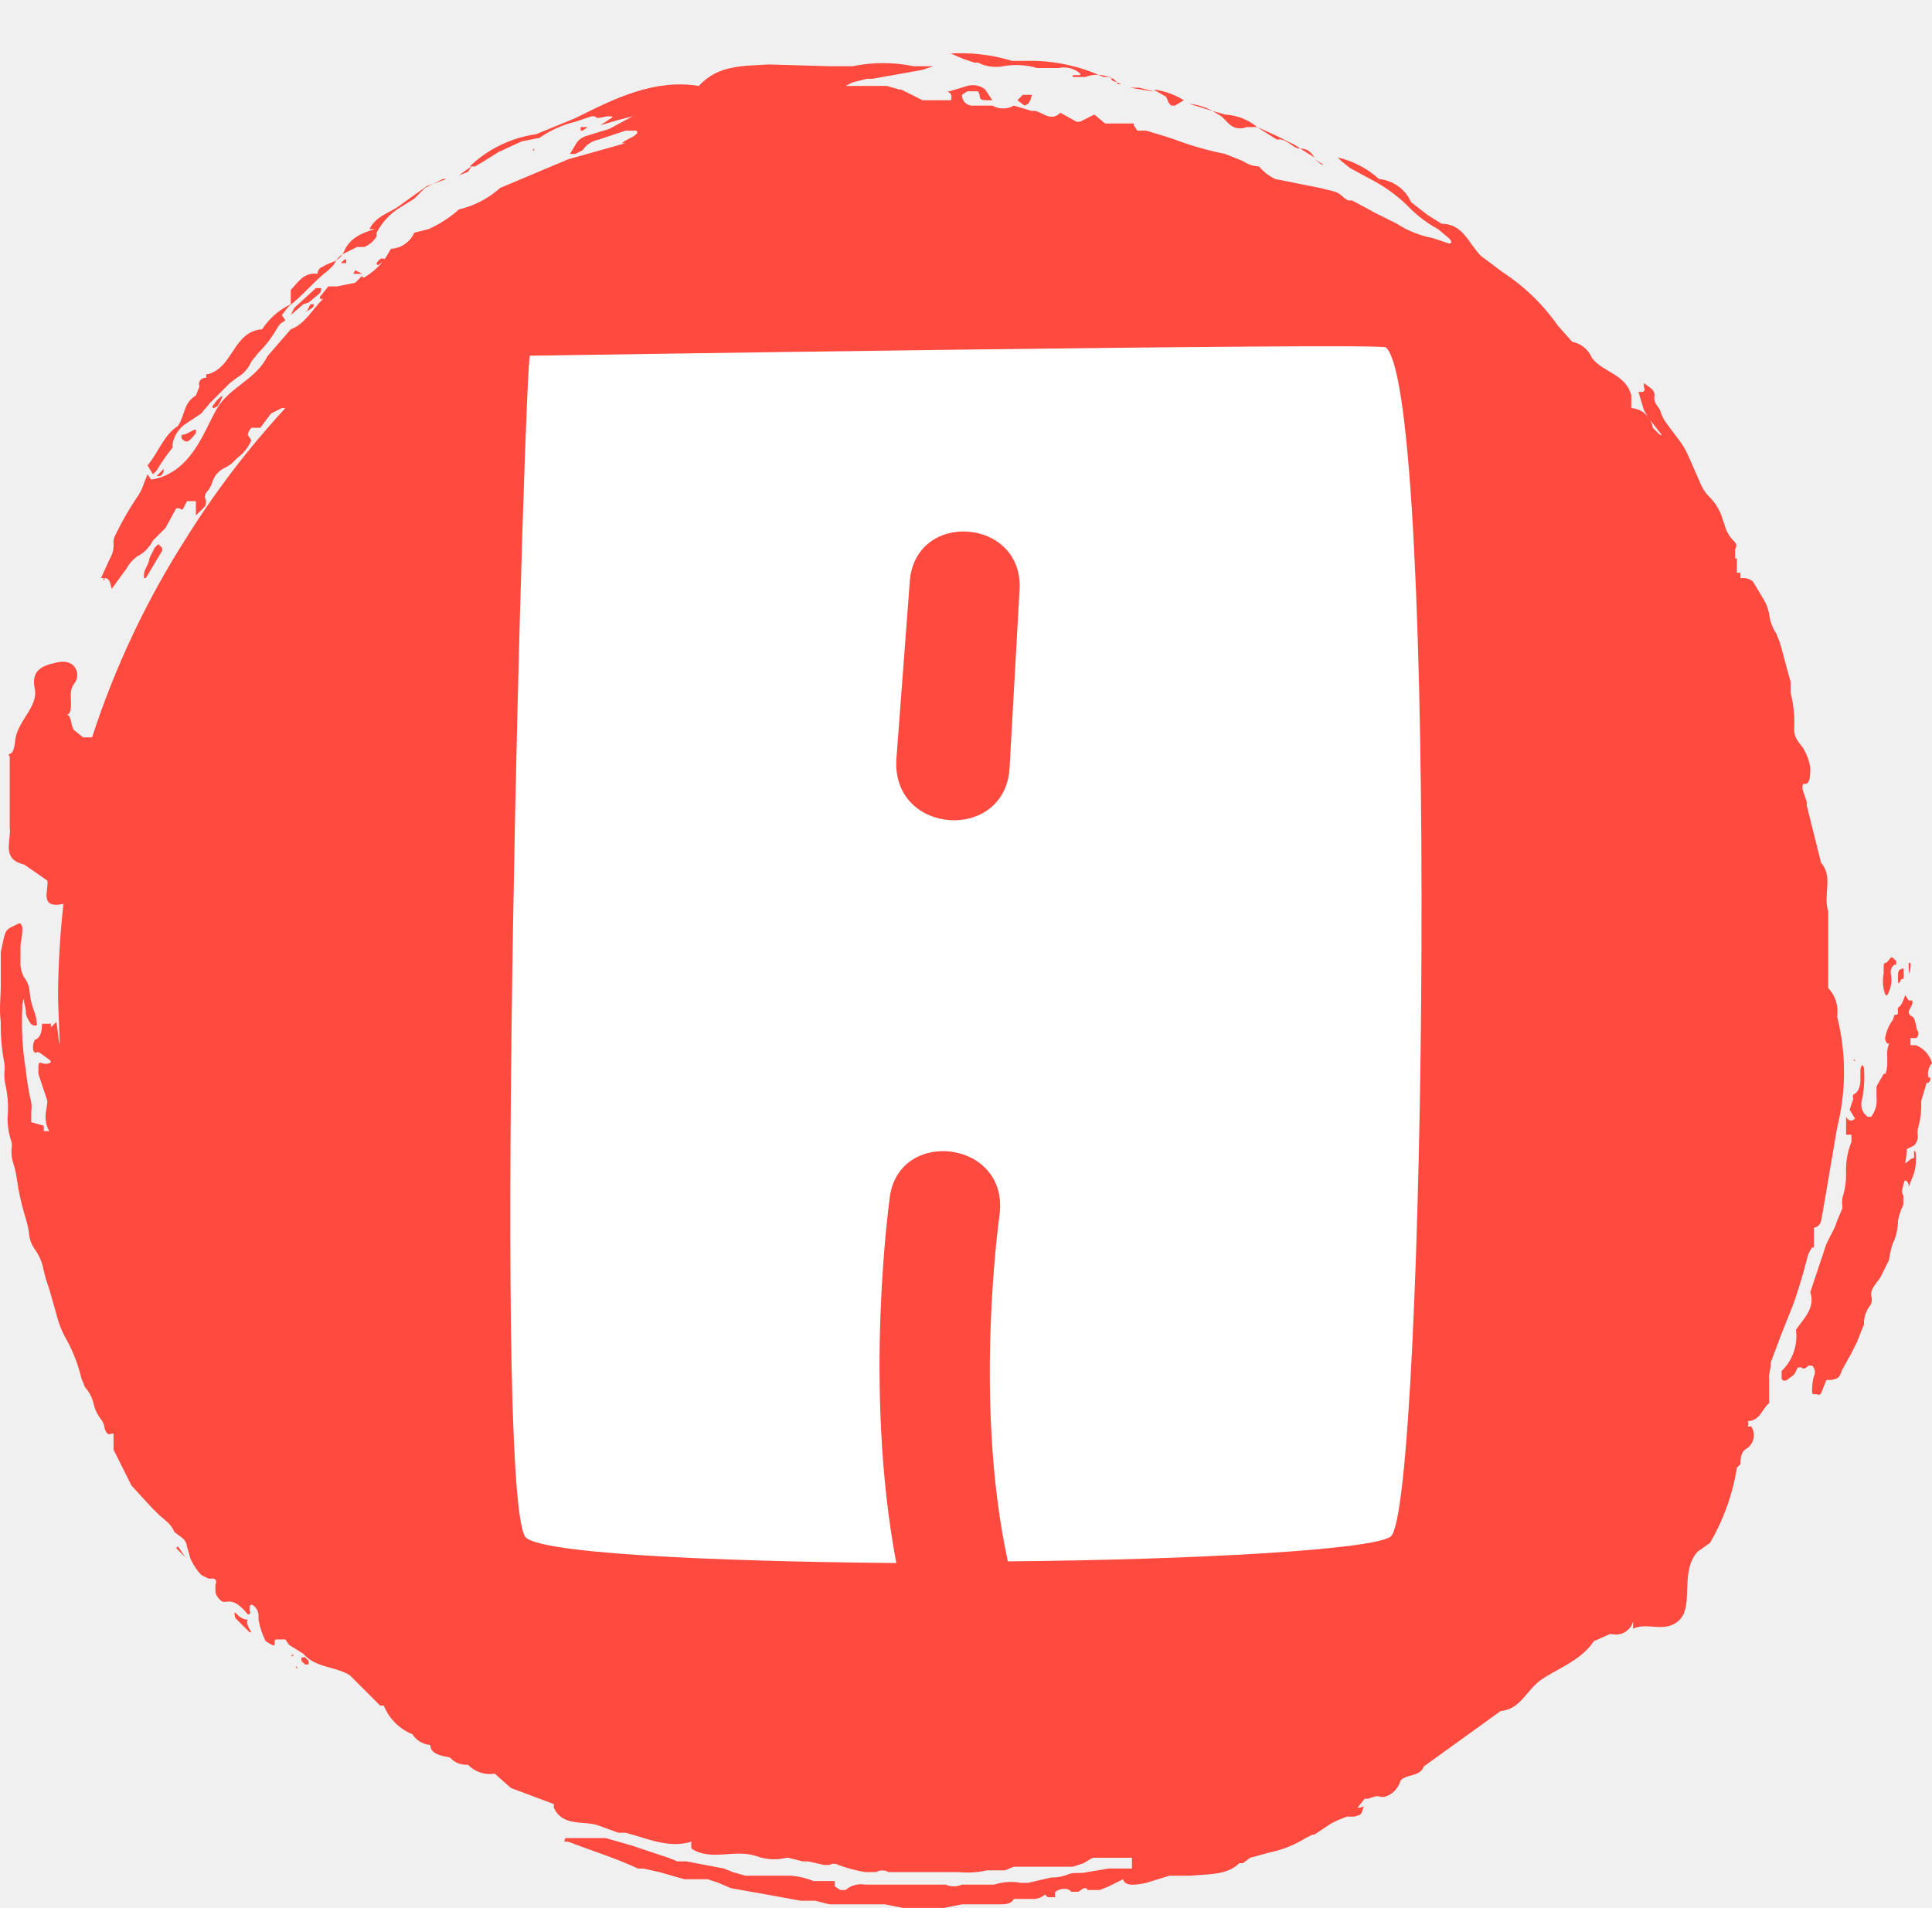
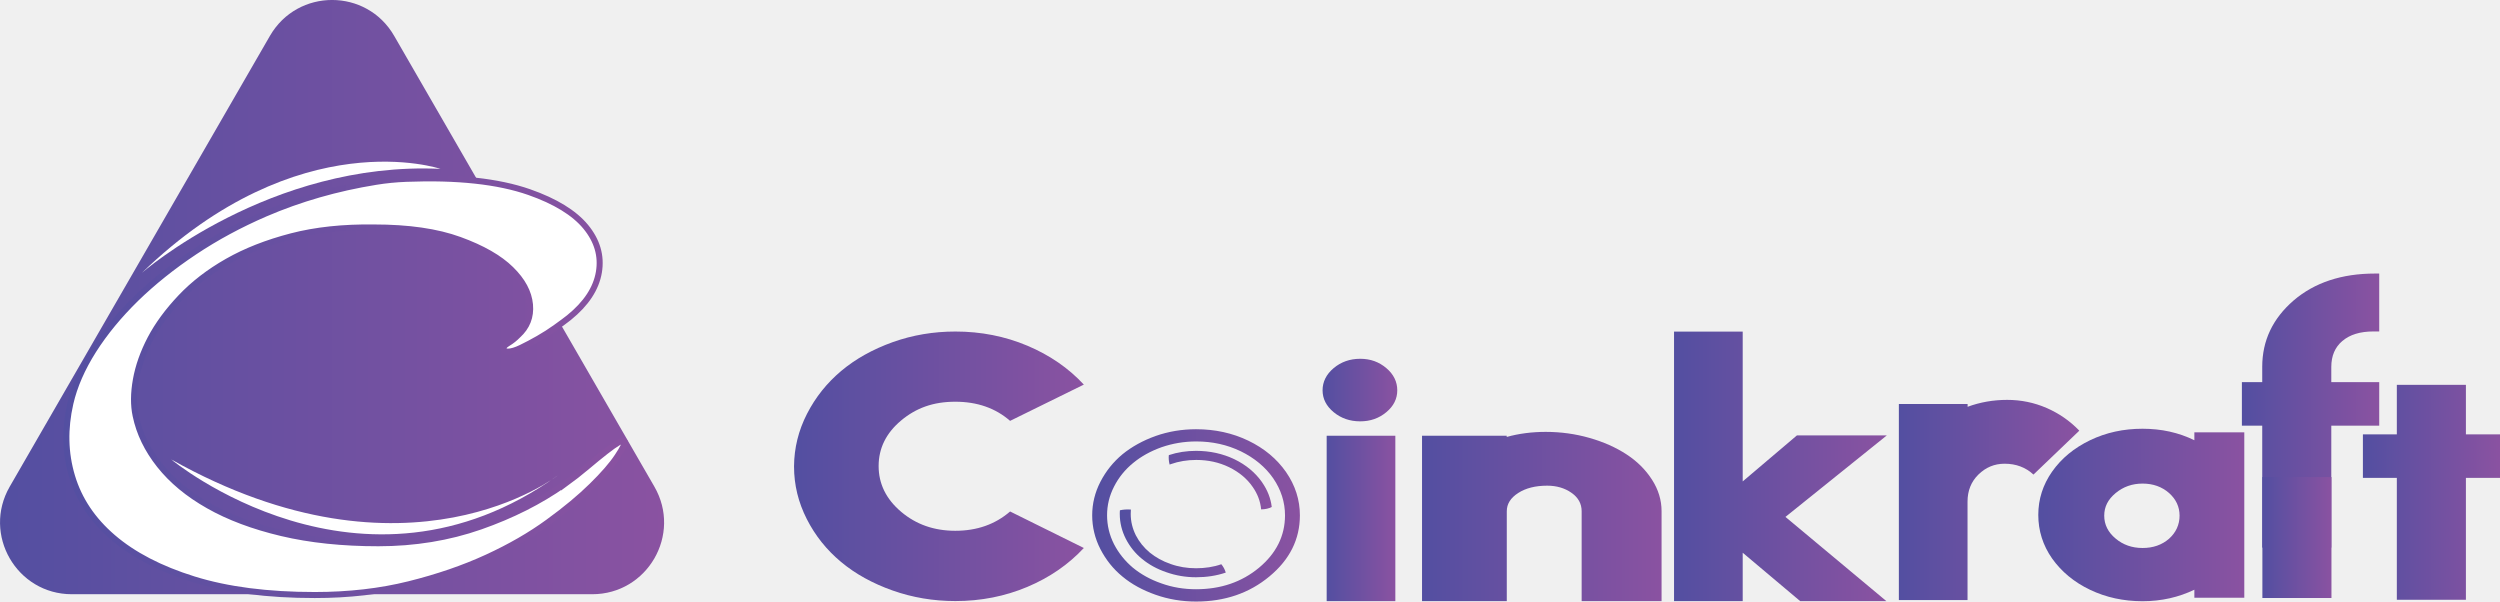
- <svg xmlns="http://www.w3.org/2000/svg" width="308.761" height="304.916" viewBox="0 0 106.008 104.687" class="css-1j8o68f" version="1.1" id="svg23">
-   <defs id="SvgjsDefs2684" />
-   <g id="SvgjsG2685" featurekey="rootContainer" transform="matrix(0.9820593,0,0,0.9820593,-0.05456052,0)" fill="#ff4a3f">
-     <g id="g17">
-       <path d="M19.8 15.3h.5l-.4-.2zm.5.1zm.8-.7c0 .1 0 .1.1.1l.4-.3c-.2-.1-.3-.1-.5.2zm.4-.2zm-4.1 2.3zm-.2.6l.3-.2c.1-.1.1-.2.1-.2h-.2l-.2.4c-.1-.1-.1 0 0 0zm2.2-2.9h-.1l-.2.2h.3zm-2.1 2.4l.6-.5c.1-.1.1-.2.1-.3h-.3l-1.2 1.1-.2.4.7-.6zm-1.1.8z" id="path3" />
-       <path d="M9.7 25v-.2a1.7 1.7 0 0 1 .7-1.1l.9-.6.5-.6.7-.7.4-.4.4-.3a1.9 1.9 0 0 0 .8-.9l.4-.5a5.9 5.9 0 0 0 1-1.3l.2-.3.3-.2-.2-.3.4-.5c.8-.6 1.4-1.4 2.2-2l.3-.3a1.4 1.4 0 0 1 .5-.6l.8-.4h.4a1.4 1.4 0 0 0 .7-.6V13a3.5 3.5 0 0 1 1.3-1.4l.8-.5.2-.2.4-.4 1-.5h.2l-1.1.4-1.4 1c-.6.5-1.4.6-1.8 1.4h.3c-.7.2-1.4.5-1.7 1.2s-.8.6-1.2.9a.4.4 0 0 0-.3.4c-.8-.1-1.1.5-1.5.9v.8a3.9 3.9 0 0 0-1.6 1.4c-1.6.1-1.6 2.1-3 2.5h-.1a.2.2 0 0 0 0 .2c-.3 0-.5.2-.4.5l-.2.5c-.7.4-.6 1.1-1 1.7-.8.5-1.1 1.5-1.7 2.2l.3.5.2-.2a11.6 11.6 0 0 1 .9-1.3zM53.9 3.3l.6.2h.2a2.2 2.2 0 0 0 1.4.2 4.1 4.1 0 0 1 1.9.1h1.2a1.4 1.4 0 0 1 1.2.3.1.1 0 0 1 0 .1H60a.1.1 0 0 0 0 .1h.7a1.8 1.8 0 0 1 1.3 0c.2 0 .1.1.2.2l.5.2h-.2c-.2-.4-.5-.4-.8-.4a9.7 9.7 0 0 0-4.3-.9h-.8A9.8 9.8 0 0 0 53 3h.2zm7.3 3.1zM50.3 4.7zm10.9 1.7h.2-.2zM19 14.7zm32.1-10zm17.6 2.2a.9.9 0 0 0 1 .2h.6a3.1 3.1 0 0 0-1.8-.7l-.7-.2.5.3zm-3.4-1.3c0 .1.1.2.2.3h.2l.5-.3a4.2 4.2 0 0 0-1.7-.6l.7.4zm7.4 2.7l.8.5c-.2-.3-.4-.5-.8-.5z" id="path5" />
-       <path d="M99 76.1l.6-1.6.6-1.5c.2-.5.6-1.8.8-2.6a1.7 1.7 0 0 1 .3-.7h.1v-1.1c.5-.1.4-.6.5-.9l.8-4.7a12.7 12.7 0 0 0 0-6.2 1.9 1.9 0 0 0-.5-1.6v-4.3c-.3-.9.3-1.9-.4-2.7L101 45a.4.4 0 0 0 0-.2l-.2-.6a.5.5 0 0 1 0-.4h.1c.3 0 .3-.5.3-.9a3 3 0 0 0-.4-1.1l-.3-.4a1.1 1.1 0 0 1-.2-.7 6.7 6.7 0 0 0-.2-2v-.6c-.2-.7-.4-1.5-.6-2.2l-.2-.5a2.5 2.5 0 0 1-.4-1.1 2.5 2.5 0 0 0-.3-.8l-.6-1a.8.8 0 0 0-.6-.2h-.1V32h-.2v-.8H97V31a.4.4 0 0 0 0-.1v-.2c.1-.2.1-.3-.1-.5a1.8 1.8 0 0 1-.4-.6l-.2-.6a2.9 2.9 0 0 0-.7-1.2 2.2 2.2 0 0 1-.5-.7l-.7-1.6a4.3 4.3 0 0 0-.6-1l-.6-.8a2.4 2.4 0 0 1-.4-.8l-.2-.3a.6.6 0 0 1-.1-.5.5.5 0 0 0-.2-.4l-.4-.3v.2c.1.2 0 .3-.1.3h-.2l.3 1 .3.5.7.9h-.1l-.2-.2-.2-.2a1.3 1.3 0 0 0-1.2-1.1v-.7c-.3-1.2-1.6-1.3-2.2-2.1a1.5 1.5 0 0 0-1.1-.9l-.8-.9a11.3 11.3 0 0 0-3.1-3l-.8-.6-.4-.3c-.7-.7-1-1.8-2.2-1.8l-.8-.5-.9-.7a2.2 2.2 0 0 0-1.8-1.3 5.1 5.1 0 0 0-2.3-1.2l.2.2.5.4 1.3.7a8.5 8.5 0 0 1 2.1 1.6 6.8 6.8 0 0 0 1.5 1.1l.6.5c.1.1.2.2.1.3H81l-.9-.3a5.6 5.6 0 0 1-2-.8l-1.2-.6-1.3-.7h-.2c-.3-.1-.4-.4-.8-.5l-.8-.2-2.5-.5a2.6 2.6 0 0 1-.9-.7 1.7 1.7 0 0 1-.9-.3l-1-.4a18.1 18.1 0 0 1-2.8-.8l-.6-.2-1-.3h-.5l-.2-.3v-.1h-1.6l-.6-.5-.4.2-.4.2h-.2l-.9-.5c-.6.6-1.1-.2-1.6-.1l-1-.3a1.2 1.2 0 0 1-1.2 0h-1.2a.6.6 0 0 1-.5-.6l.3-.2h.6a.7.7 0 0 1 .1.3c0 .2.2.2.5.2h.2l-.4-.6a1.1 1.1 0 0 0-1-.2l-1 .3H53c.3.2.2.3.2.5h-1.6l-.4-.2-.8-.4h-.1l-.7-.2h-2.3l.4-.2.8-.2h.3l1.7-.3 1.1-.2.6-.2h-1.1a8.4 8.4 0 0 0-3.4 0h-1.3L43 3.6c-1.4.1-2.8 0-3.9 1.2-2.5-.4-4.7.7-6.9 1.8l-2.2.9a6.7 6.7 0 0 0-3.7 1.8h.3l.5-.3.8-.5 1.3-.6 1-.2a6 6 0 0 1 2-.9l.9-.3h.2c.1.2.5 0 .7 0h.2c.1 0 .1.1 0 .1l-.6.4 1-.3.8-.2-1.3.7-1.3.4a1 1 0 0 0-.6.5l-.3.5h.3l.4-.2a1.4 1.4 0 0 1 .9-.6l1.5-.5h.5a.1.1 0 0 1 .1.2c-.2.2-.6.3-.8.5h.2l-3.2.9-3.8 1.6a5.2 5.2 0 0 1-2.3 1.2 6.6 6.6 0 0 1-1.7 1.1l-.8.2a1.5 1.5 0 0 1-1.3.9l-.3.5a3.7 3.7 0 0 1-1.2 1.1h-.1v-.1l-.2.2-.2.2-1 .2h-.5l-.4.5c-.1.1-.1.2 0 .2h.1c-.6.6-1 1.4-1.8 1.7L15 19.9c-.6 1.2-1.8 1.6-2.6 2.6s-1.4 3.9-3.9 4.3l-.2-.3-.2.5a2.7 2.7 0 0 1-.4.8 16.9 16.9 0 0 0-1.2 2.1.8.8 0 0 0-.1.5 1.4 1.4 0 0 1-.2.8l-.5 1.1h.2c.3 0 .3.3.4.6l.8-1.1a2.2 2.2 0 0 1 .6-.7 2 2 0 0 0 .9-.9l.3-.3.4-.4.6-1.1h.2c.1.1.1.1.2 0l.2-.4h.5v.8l.5-.5a.5.5 0 0 0 0-.5.4.4 0 0 1 .1-.3 1.5 1.5 0 0 0 .3-.5 1.3 1.3 0 0 1 .8-.9l.3-.2.3-.3a2.4 2.4 0 0 0 .8-1l-.2-.3c0-.1.1-.3.2-.4h.5l.6-.8.6-.3h.2a48.8 48.8 0 0 0-5.5 7.2h-.1.1a48.4 48.4 0 0 0-5.3 11.2h-.5l-.5-.4c-.2-.2-.1-.7-.4-.9h.1c.3-.5-.1-1.2.3-1.7s.1-1.4-.9-1.2-1.5.5-1.3 1.5-1 1.8-1.1 2.9-.5.5-.3.9v3.9c.1.8-.5 1.8.8 2.1l1.3.9c.1.5-.5 1.6.9 1.3a49.2 49.2 0 0 0-.3 5c0 1.1.1 2.2.1 3.3v-.4c-.1-.4-.1-.8-.2-1.3l-.3.3v-.2h-.5c0 .5-.1.8-.4.9a.9.9 0 0 0-.1.5c0 .1.1.3.2.2s.4.2.7.4-.2.3-.4.2-.2.1-.2.3v.3l.5 1.5c0 .3-.1.6-.1.9a1.7 1.7 0 0 0 .2.8h-.3v-.3l-.7-.2v-.6a1.5 1.5 0 0 0 0-.5 14.6 14.6 0 0 1-.3-1.8 16.6 16.6 0 0 1-.2-3.5.9.9 0 0 1 .1-.5v.2a2.9 2.9 0 0 1 .1.5.8.8 0 0 0 .1.4c.1.2.2.4.4.4s.1-.1.1-.2a2.1 2.1 0 0 0-.1-.5 4.2 4.2 0 0 1-.3-1.3 1.5 1.5 0 0 0-.3-.7 1.6 1.6 0 0 1-.2-.9v-.8c0-.3.1-.6.1-.9a.5.5 0 0 0-.1-.4h-.1c-.8.4-.7.2-1 1.6V55c0 .7-.1 1.4 0 2.1a10.8 10.8 0 0 0 .2 2.3 1.8 1.8 0 0 1 0 .5 3.1 3.1 0 0 0 .1.9 5.9 5.9 0 0 1 .1 1.3 3.9 3.9 0 0 0 .2 1.7 1.2 1.2 0 0 1 0 .4 2.1 2.1 0 0 0 .1.8 4.9 4.9 0 0 1 .2.9 14 14 0 0 0 .5 2.2 5 5 0 0 1 .2 1 1.7 1.7 0 0 0 .3.7 2.9 2.9 0 0 1 .5 1.2 8.5 8.5 0 0 0 .3 1l.4 1.4a5.4 5.4 0 0 0 .6 1.5 8.5 8.5 0 0 1 .8 2.1l.2.5a2.1 2.1 0 0 1 .5 1 2.1 2.1 0 0 0 .4.8 1 1 0 0 1 .2.5c.1.3.2.4.4.3h.1v.9l.5 1 .5 1 1.1 1.2.4.4c.3.3.7.5.9 1l.4.3a.7.7 0 0 1 .3.5l.2.7a3.3 3.3 0 0 0 .6.9l.4.2h.3a.2.2 0 0 1 .1.3 2.5 2.5 0 0 0 0 .5.9.9 0 0 0 .4.5h.2c.4-.1.8.2 1.2.7h.1c0-.1.1-.1 0-.2v-.2c0-.1.1-.2.2-.1a.7.7 0 0 1 .3.6v.2a4.3 4.3 0 0 0 .4 1.2c.5.3.5.3.5.1s0-.2.2-.2h.4l.2.3.8.5c.7.8 1.8.7 2.6 1.2l1.7 1.7h.2a2.9 2.9 0 0 0 1.6 1.6 1.3 1.3 0 0 0 1 .6c0 .5.6.6 1.1.7a1.2 1.2 0 0 0 .8.4h.2a1.7 1.7 0 0 0 1.5.5l.9.8 2.4.9v.2c.5 1.1 1.7.7 2.5 1l1.1.4h.4c1.2.3 2.4.9 3.7.5a.7.7 0 0 0 0 .4c1.1.7 2.4 0 3.6.4a2.9 2.9 0 0 0 1.7.1h.1l.8.2h.3l.9.2h.3a.5.5 0 0 1 .5 0 7.9 7.9 0 0 0 1.5.4h.6a.7.7 0 0 1 .7 0h3.9a5 5 0 0 0 1.6-.1h1l.5-.2H60l.6-.2.5-.3h2.2v.6H62l-1.2.2c-.4.1-.7 0-1 .1a2.4 2.4 0 0 1-1 .2l-1.3.3h-.4a3.1 3.1 0 0 0-1.5.1h-1.8a1.1 1.1 0 0 1-.9 0h-4.5a1.3 1.3 0 0 0-1.1.3H47l-.3-.2v-.3h-1.2a4.1 4.1 0 0 0-1.3-.3h-2.5l-.7-.2-.5-.2-2.1-.4h-.5l-.5-.2-2.1-.7-1.4-.4h-2.2c-.1 0-.1.1-.1.2h.2c1.3.5 2.6.9 3.9 1.5h.3l.9.2 1.4.4h1.3l.6.2.7.3 1.7.3 1.1.2 1.1.2h.8l.8.2h3.1l1 .2h2.3l1-.2H56c.4 0 .6-.1.7-.3h1a1 1 0 0 0 .8-.3c-.1.1 0 .1.1.2h.4v-.2c0-.1 0-.1.2-.2s.6-.1.7.1h.4l.3-.2c.2 0 .2 0 .2.1h.7l.5-.2.8-.4c.1.3.4.4 1.3.2l1.3-.4h1.2c.9-.1 2 0 2.7-.7h.2l.4-.3 1.1-.3a6.1 6.1 0 0 0 2-.8l.4-.2h.1l.9-.6.4-.2.5-.2h.4c.4-.1.4-.1.5-.4s0-.1-.2-.1h-.1l.4-.5h.2c.3-.1.5-.2.7-.1h.2a1.3 1.3 0 0 0 .9-.9c.3-.4 1.1-.2 1.3-.8l4.3-3.1c1.1-.1 1.4-1.1 2.2-1.7s2.3-1.1 3-2.2l.9-.4h.1a1 1 0 0 0 1.2-.7v.4c.8-.4 1.8.3 2.6-.5s0-2.7 1-3.8l.7-.5a12.1 12.1 0 0 0 1.5-4.2l.2-.2c0-.3 0-.7.4-.9a.9.9 0 0 0 .2-1.2h-.2a.3.3 0 0 0 0-.3c.7 0 .8-.7 1.2-1V77a.5.5 0 0 1 0-.2 3.8 3.8 0 0 0 .1-.7zM5.9 32.2z" id="path7" />
-       <path d="M26.4 9.3l-.3.2-.4.3.5-.2zm6.1-2h.1l.3-.2h-.4zm-2.6 1l-.1.1h.1v-.1zm-1.5 1.4zm1.3-.2zm-6.3 3.1zM9.2 26.2l-.4.4H9a.4.4 0 0 0 .2-.4zm3-3.5a2.1 2.1 0 0 0 .3-.6 1.5 1.5 0 0 0-.5.5c-.1.1-.1.2 0 .2zM11 24.2V24c-.2 0-.5.3-.8.3v.2c.3.3.4.2.8-.3zm3 66.2zM73.9 9.2h.1l-.5-.3zm-2.5-1.4c.5-.1.8.4 1.2.5h.1l-.3-.2-1-.5-1.1-.5.3.2zM52.8 3.1zm11.7 2h-.1l-1.2-.2h.5zm2 .7l1.3.4a3.3 3.3 0 0 0-1.3-.4zm-9 0a1 1 0 0 0 .2-.5h-.5l-.3.3.4.3zm9 1.6zM49.9 4.2zm2.9.7zM48.5 4zm13.8 2.1a.5.5 0 0 0 0 .1zm44.8 52.3h-.3V58h.3c.1 0 .2-.3.1-.4s-.1-.7-.3-.8a.3.3 0 0 1-.2-.3l.2-.4a.4.4 0 0 0 0-.2h-.2l-.2-.3c-.1.3-.2.6-.4.7a.5.5 0 0 0 0 .2c0 .1 0 .2-.1.2h-.1a1.1 1.1 0 0 1-.1.3 2.3 2.3 0 0 0-.4.9.4.4 0 0 0 .1.4h.1a1.7 1.7 0 0 0-.1.8v.4a1.8 1.8 0 0 1-.1.5h-.1l-.4.7v.6a1.5 1.5 0 0 1-.3 1.1h-.2l-.2-.2a.9.9 0 0 1-.1-.8 6.5 6.5 0 0 0 .1-1.7c0-.1-.1-.2-.1-.2a.5.5 0 0 0-.1.3v.6c0 .2-.1.6-.3.7s-.1.2-.1.3l-.2.6.3.5c-.2.2-.4.1-.5-.1v1h.3v.4a4.2 4.2 0 0 0-.3 1.4 3.3 3.3 0 0 0 0 .4 4 4 0 0 1-.2 1.3 2 2 0 0 0 0 .6l-.3.7a3.2 3.2 0 0 1-.3.7l-.3.6-.9 2.7c.3.9-.4 1.5-.8 2.1a2.7 2.7 0 0 1-.8 2.3v.4c0 .1.1.2.3.1l.4-.3.2-.4h.2c.1.1.2.1.4-.1h.2a.5.5 0 0 1 .1.6 2.9 2.9 0 0 0-.1.8c0 .1 0 .2.1.2h.2c.1.1.2 0 .3-.3l.2-.5h.3c.4-.1.4-.1.6-.6l.5-.9.3-.6.4-1a1.6 1.6 0 0 1 .3-1 .6.6 0 0 0 .1-.6c0-.2 0-.3.2-.6l.3-.4.5-1a4.7 4.7 0 0 1 .2-.9 3 3 0 0 0 .3-1.3 3.8 3.8 0 0 1 .3-.9v-.5c-.1-.2-.1-.2 0-.6s.1-.2.2-.2a.4.4 0 0 1 .1.3l.2-.5a2.3 2.3 0 0 0 .2-.9v-.3c0-.1 0-.3-.1-.3v.4c-.2 0-.3.2-.5.3a6.4 6.4 0 0 0 .1-.8l.4-.2a.7.7 0 0 0 .2-.6 1.4 1.4 0 0 1 0-.3 4.8 4.8 0 0 0 .2-1.4v-.2l.3-1h.1a.3.3 0 0 0 .1-.3h-.1a.9.9 0 0 1 .2-.8 1.5 1.5 0 0 0-.9-1zm-1.2 7.8zm-.2-9.9zm0 0zM9.1 30.8a.3.3 0 0 0 0-.2l-.2-.2-.2.2-.3.6c0 .3-.3.6-.3.9v.2h.1zm96.3 24.8h.1a1.7 1.7 0 0 0 .2-1.2.5.5 0 0 1 .2-.5h.1v-.2l-.2-.2h-.1c-.1.1-.2.3-.3.3s-.1.1-.1.3v.3a2.2 2.2 0 0 0 .1 1.2zM13.2 90.1c-.1 0 0 .2 0 .3l.8.8h.1c-.2-.3-.3-.6-.2-.7a.9.9 0 0 1-.5-.2zm.8.3zm92.3-35.7h.1a2 2 0 0 0 0-.6c-.3.1-.3.1-.3.6s.1.1.2 0z" id="path9" />
-       <path d="M106.7 62a.6.6 0 0 0 .1-.5c0-.1-.1-.2-.1-.1h-.2v.2c0 .4.1.5.2.4zm.1-8.2h-.1v.6a1 1 0 0 0 .1-.6zM17.1 92.6h-.2v.2l.2.2h.2v-.2zm86.6-33.3c0-.1 0-.1-.1-.1zM9.9 86.5l.5.5-.4-.6z" id="path11" />
-       <circle cx="10.5" cy="87.1" transform="rotate(-24.8 10.4 87.159)" id="circle13" />
-       <path d="M9.7 30.1h-.1v.2-.2h.1zm83.2-6.6l-.2-.3h-.1zm-14.7 77.1zM5.9 32.2zm-.1.2a.3.3 0 0 0 .1-.2v.2zm1.9-4.9zM61.5 2.4zm42.8 58.2v.1-.1zM16.4 92.5h-.1c.1.1.2 0 .1-.1zm.2.7h.1l-.1-.1v.1zm73.9-71.3zm15.2 34.4zM14.6 91.7zm92.1-37zm-.8 11.4zM34.6 0z" id="path15" />
-     </g>
-   </g>
-   <g id="SvgjsG2686" featurekey="nameFeature-0" transform="matrix(2.284354,0,0,2.284354,27.98006,-5.60952)" fill="#ffffff">
-     <path d="M9.6 16.48 l-0.32 4.24 c-0.08 1.8 2.6 1.96 2.72 0.2 l0.24 -4.28 c0.12 -1.76 -2.56 -1.96 -2.64 -0.16 z M0.48 11 l0 0 c0.04 0 20.48 -0.32 20.56 -0.2 c1.28 1.12 0.96 27.8 0.12 28.56 c-0.4 0.32 -4.64 0.56 -9.2 0.6 c-0.84 -3.84 -0.2 -8.32 -0.2 -8.32 c0.24 -1.8 -2.44 -2.12 -2.64 -0.4 c0 0.04 -0.64 4.52 0.16 8.76 c-4.56 -0.04 -8.68 -0.24 -8.92 -0.64 c-0.8 -1.44 0 -28.28 0.12 -28.36 z" id="path20" />
+ <svg xmlns="http://www.w3.org/2000/svg" xmlns:xlink="http://www.w3.org/1999/xlink" id="Layer_2" data-name="Layer 2" viewBox="0 0 310.91 74.81">
+   <defs>
+     <style>
+       .cls-1 {
+         fill: url(#linear-gradient-12);
+       }
+ 
+       .cls-1, .cls-2, .cls-3, .cls-4, .cls-5, .cls-6, .cls-7, .cls-8, .cls-9, .cls-10, .cls-11, .cls-12, .cls-13, .cls-14, .cls-15 {
+         stroke-width: 0px;
+       }
+ 
+       .cls-16 {
+         stroke: url(#linear-gradient-2);
+         stroke-miterlimit: 10;
+         stroke-width: .75px;
+       }
+ 
+       .cls-16, .cls-8 {
+         fill: #fff;
+       }
+ 
+       .cls-2 {
+         fill: url(#linear-gradient);
+       }
+ 
+       .cls-3 {
+         fill: url(#linear-gradient-6);
+       }
+ 
+       .cls-4 {
+         fill: url(#linear-gradient-11);
+       }
+ 
+       .cls-5 {
+         fill: url(#linear-gradient-5);
+       }
+ 
+       .cls-6 {
+         fill: none;
+       }
+ 
+       .cls-7 {
+         fill: url(#linear-gradient-13);
+       }
+ 
+       .cls-9 {
+         fill: url(#linear-gradient-14);
+       }
+ 
+       .cls-10 {
+         fill: url(#linear-gradient-7);
+       }
+ 
+       .cls-11 {
+         fill: url(#linear-gradient-3);
+       }
+ 
+       .cls-12 {
+         fill: url(#linear-gradient-9);
+       }
+ 
+       .cls-13 {
+         fill: url(#linear-gradient-8);
+       }
+ 
+       .cls-14 {
+         fill: url(#linear-gradient-10);
+       }
+ 
+       .cls-15 {
+         fill: url(#linear-gradient-4);
+       }
+     </style>
+     <linearGradient id="linear-gradient" x1="0" y1="36.95" x2="82.59" y2="36.95" gradientUnits="userSpaceOnUse">
+       <stop offset="0" stop-color="#534fa1" />
+       <stop offset="1" stop-color="#8a52a1" />
+     </linearGradient>
+     <linearGradient id="linear-gradient-2" x1="7.88" y1="48.11" x2="78.06" y2="48.11" xlink:href="#linear-gradient" />
+     <linearGradient id="linear-gradient-3" x1="98.74" y1="57.98" x2="134.78" y2="57.98" xlink:href="#linear-gradient" />
+     <linearGradient id="linear-gradient-4" x1="135.83" y1="64.1" x2="161.66" y2="64.1" xlink:href="#linear-gradient" />
+     <linearGradient id="linear-gradient-5" x1="139.27" y1="63.93" x2="158.17" y2="63.93" xlink:href="#linear-gradient" />
+     <linearGradient id="linear-gradient-6" x1="164.48" y1="48.5" x2="173.77" y2="48.5" xlink:href="#linear-gradient" />
+     <linearGradient id="linear-gradient-7" x1="164.99" y1="64.48" x2="173.53" y2="64.48" xlink:href="#linear-gradient" />
+     <linearGradient id="linear-gradient-8" x1="176.84" y1="64.23" x2="206.64" y2="64.23" xlink:href="#linear-gradient" />
+     <linearGradient id="linear-gradient-9" x1="208.19" y1="58" x2="234.65" y2="58" xlink:href="#linear-gradient" />
+     <linearGradient id="linear-gradient-10" x1="236.16" y1="62.17" x2="258.59" y2="62.17" xlink:href="#linear-gradient" />
+     <linearGradient id="linear-gradient-11" x1="253.49" y1="64.04" x2="279.11" y2="64.04" xlink:href="#linear-gradient" />
+     <linearGradient id="linear-gradient-12" x1="278.82" y1="51.06" x2="295.9" y2="51.06" xlink:href="#linear-gradient" />
+     <linearGradient id="linear-gradient-13" x1="293.85" y1="61.23" x2="310.91" y2="61.23" xlink:href="#linear-gradient" />
+     <linearGradient id="linear-gradient-14" x1="281.36" y1="66.85" x2="289.96" y2="66.85" xlink:href="#linear-gradient" />
+   </defs>
+   <g id="Layer_1-2" data-name="Layer 1">
+     <path class="cls-2" d="M33.57,4.46L1.21,60.52c-3.43,5.95.86,13.38,7.72,13.38h64.73c6.86,0,11.16-7.43,7.72-13.38L49.02,4.46c-3.43-5.95-12.01-5.95-15.45,0Z" />
+     <path class="cls-16" d="M70.15,60.27c1.05-.76,2-1.5,2.87-2.24.86-.73,1.63-1.35,2.29-1.87.66-.52,1.2-.9,1.61-1.14s.66-.28.75-.12c.09.22-.2.84-.89,1.87-.68,1.03-1.74,2.25-3.18,3.66-1.43,1.41-3.24,2.92-5.43,4.51-2.19,1.6-4.72,3.06-7.61,4.39-2.89,1.33-6.12,2.44-9.7,3.33-3.57.89-7.48,1.34-11.71,1.34-5.87,0-10.89-.65-15.06-1.95-4.17-1.3-7.51-3.04-10.04-5.21-2.53-2.17-4.22-4.7-5.09-7.6-.87-2.9-.93-5.92-.21-9.07.5-2.17,1.46-4.36,2.87-6.59,1.41-2.22,3.18-4.36,5.29-6.43,2.12-2.06,4.54-4,7.27-5.82,2.73-1.82,5.67-3.4,8.81-4.76,4.3-1.85,8.89-3.17,13.78-3.96,1.23-.2,2.48-.32,3.73-.37,6.34-.25,11.44.3,15.31,1.65,3.25,1.14,5.6,2.58,7.03,4.31,1.43,1.74,1.98,3.62,1.64,5.65-.34,2.03-1.58,3.92-3.72,5.65-.41.33-.96.73-1.64,1.22-.68.49-1.4.95-2.15,1.38-.75.43-1.47.81-2.15,1.14s-1.23.49-1.64.49c-.27,0-.46-.08-.55-.24-.09-.27.09-.54.55-.81.45-.27.86-.6,1.23-.98,1.14-1.03,1.64-2.3,1.5-3.82-.14-1.52-.92-2.98-2.36-4.39-1.43-1.41-3.56-2.63-6.39-3.66-2.82-1.03-6.37-1.54-10.65-1.54-3.82-.05-7.25.31-10.28,1.1-3.03.79-5.68,1.83-7.96,3.13-2.28,1.3-4.21,2.79-5.8,4.47-1.59,1.68-2.85,3.39-3.76,5.12-.91,1.74-1.51,3.44-1.81,5.12-.3,1.68-.31,3.17-.03,4.47.45,2.17,1.45,4.22,2.97,6.14,1.53,1.93,3.55,3.61,6.08,5.04,2.53,1.44,5.57,2.58,9.12,3.42,3.55.84,7.56,1.26,12.02,1.26s8.73-.69,12.67-2.07c3.94-1.38,7.41-3.13,10.42-5.25Z" />
+     <path class="cls-8" d="M17.65,33.93s15.91-13.92,37.12-12.93c0,0-17.57-5.97-37.12,12.93Z" />
+     <path class="cls-8" d="M21.3,57.14s23.53,19.56,48.06,1.99c0,0-18.56,14.58-48.06-1.99Z" />
+     <path class="cls-11" d="M118.8,66.01c2.7,0,4.97-.8,6.82-2.4l9.17,4.54c-1.91,2.05-4.25,3.67-7.03,4.84-2.78,1.17-5.76,1.76-8.95,1.76-2.73,0-5.34-.44-7.82-1.32-2.48-.88-4.62-2.06-6.4-3.55-1.79-1.49-3.21-3.27-4.26-5.34-1.05-2.07-1.58-4.24-1.58-6.52v-.05c.02-2.26.55-4.43,1.61-6.5,1.06-2.07,2.48-3.85,4.27-5.35s3.92-2.68,6.39-3.57c2.47-.88,5.07-1.32,7.79-1.32,3.18,0,6.17.59,8.95,1.76,2.78,1.17,5.13,2.79,7.03,4.84l-9.17,4.51c-1.81-1.58-4.08-2.38-6.82-2.38s-4.88.78-6.74,2.34c-1.86,1.56-2.79,3.45-2.79,5.66s.93,4.11,2.8,5.69c1.87,1.58,4.11,2.36,6.73,2.36Z" />
+     <path class="cls-15" d="M159.94,58.71c-1.15-1.65-2.71-2.95-4.7-3.91-1.98-.95-4.14-1.42-6.49-1.42-1.76,0-3.44.28-5.03.84-1.59.57-2.98,1.34-4.13,2.28-1.15.96-2.06,2.1-2.74,3.42-.68,1.32-1.02,2.71-1.02,4.17s.34,2.88,1.02,4.2c.68,1.32,1.59,2.47,2.74,3.41,1.15.96,2.54,1.71,4.13,2.27,1.59.56,3.27.84,5.03.84,3.57,0,6.62-1.04,9.13-3.13,2.51-2.08,3.78-4.61,3.78-7.59,0-1.93-.58-3.73-1.72-5.38ZM156.57,70.61c-2.16,1.79-4.77,2.67-7.83,2.67-1.51,0-2.95-.24-4.31-.73-1.36-.47-2.54-1.13-3.53-1.94-.98-.83-1.77-1.8-2.36-2.94-.57-1.13-.86-2.33-.86-3.59s.29-2.44.87-3.57c.58-1.14,1.37-2.11,2.37-2.93.98-.81,2.16-1.47,3.53-1.96,1.36-.47,2.81-.72,4.31-.72,2.02,0,3.86.41,5.56,1.23,1.69.83,3.04,1.94,4.02,3.35.97,1.42,1.47,2.96,1.47,4.63-.01,2.54-1.09,4.71-3.24,6.5Z" />
+     <path class="cls-5" d="M156.97,59.99c-.85-1.21-1.99-2.17-3.46-2.88-1.45-.69-3.04-1.04-4.76-1.04-1.18,0-2.31.17-3.39.53-.04.35-.01.75.1,1.18.05-.02.1-.05.15-.06,1-.35,2.05-.52,3.16-.52,1.48,0,2.84.3,4.08.9,1.24.61,2.23,1.42,2.95,2.47.6.86.95,1.8,1.04,2.78.52-.01.97-.11,1.32-.3-.13-1.08-.53-2.1-1.19-3.05ZM148.75,70.67c-1.11,0-2.17-.17-3.17-.53-1-.34-1.86-.83-2.59-1.42-.73-.61-1.31-1.32-1.74-2.16-.41-.83-.63-1.71-.63-2.64,0-.18.01-.36.02-.55-.53-.04-1.01.01-1.36.09-.02.16-.02.32-.02.47,0,1.08.26,2.11.75,3.08.5.97,1.17,1.81,2.02,2.5.85.7,1.86,1.26,3.04,1.66,1.17.41,2.39.62,3.68.62s2.55-.19,3.69-.58c-.11-.39-.3-.73-.55-1.04-.96.34-2.02.5-3.15.5Z" />
+     <path class="cls-3" d="M169.16,52.4c-1.28,0-2.38-.38-3.3-1.14s-1.38-1.67-1.38-2.72.46-1.99,1.38-2.76,2.02-1.16,3.3-1.16,2.34.39,3.25,1.16,1.36,1.7,1.36,2.76-.45,1.96-1.36,2.72-1.99,1.14-3.25,1.14Z" />
+     <rect class="cls-10" x="164.99" y="54.19" width="8.54" height="20.57" />
+     <path class="cls-13" d="M176.84,54.19h10.54v.15c1.52-.42,3.13-.63,4.85-.63,1.88,0,3.69.25,5.44.75,1.75.5,3.28,1.18,4.6,2.04,1.32.86,2.37,1.9,3.17,3.14s1.2,2.55,1.2,3.94v11.18h-9.94v-11.18c0-.94-.42-1.7-1.26-2.29-.84-.59-1.85-.89-3.02-.89-1.46,0-2.66.3-3.61.91-.95.61-1.42,1.36-1.42,2.27v11.18h-10.54v-20.57Z" />
+     <path class="cls-12" d="M222.04,64.28l12.56,10.48h-10.72l-7.15-6.02v6.02h-8.54v-33.52h8.54v18.63l6.74-5.72h11.18l-12.61,10.14Z" />
+     <path class="cls-14" d="M236.16,50.24h8.54v.35c1.55-.57,3.19-.86,4.92-.86s3.37.34,4.91,1.01,2.9,1.61,4.06,2.82l-5.7,5.46c-.97-.9-2.17-1.35-3.59-1.35-1.26,0-2.34.45-3.25,1.34-.91.89-1.36,2.02-1.36,3.38v12.24h-8.54v-24.37Z" />
+     <path class="cls-4" d="M272.9,54.75c-1.96-.96-4.1-1.43-6.45-1.43s-4.53.47-6.52,1.43c-1.99.96-3.56,2.25-4.72,3.9-1.15,1.64-1.72,3.44-1.72,5.39s.57,3.78,1.72,5.42c1.17,1.64,2.73,2.94,4.72,3.89,1.99.95,4.17,1.42,6.52,1.42s4.49-.49,6.45-1.43v1h6.21v-20.57h-6.21v1ZM269.75,67c-.89.77-1.98,1.15-3.29,1.15s-2.42-.39-3.35-1.17c-.95-.79-1.42-1.74-1.42-2.85s.47-2.02,1.42-2.81c.94-.78,2.06-1.18,3.35-1.18s2.4.39,3.29,1.17c.87.78,1.31,1.71,1.31,2.82s-.44,2.09-1.31,2.87Z" />
+     <path class="cls-1" d="M291.32,42.4c.92-.79,2.21-1.18,3.87-1.18h.7v-7.2h-.53c-4.14,0-7.51,1.12-10.12,3.35-2.6,2.25-3.9,4.99-3.9,8.26v1.89h-2.53v5.42h2.53v15.16h8.59v-15.16h5.96v-5.42h-5.96v-1.89c0-1.37.46-2.45,1.38-3.23Z" />
+     <path class="cls-7" d="M310.91,59.43h-4.24v15.16h-8.59v-15.16h-4.22v-5.41h4.22v-6.16h8.59v6.16h4.24v5.41Z" />
+     <rect class="cls-9" x="281.36" y="59.33" width="8.59" height="15.04" />
+     <path class="cls-6" d="M145.63,55.46s-.22.46-.27,1.14c-.04.35-.01.75.1,1.18.18.72.64,1.51,1.64,2.17,2.03,1.36,6.9,3.51,9.74,3.39.52-.01.97-.11,1.32-.3.3-.15.53-.38.68-.68" />
+     <path class="cls-6" d="M138.54,63.68s.28-.12.75-.22c.35-.07.83-.12,1.36-.09,1.11.06,2.53.49,3.93,1.85,2.4,2.34,5.84,3,7.31,4.95.24.32.44.66.55,1.04.07.21.13.43.16.67" />
  </g>
</svg>
